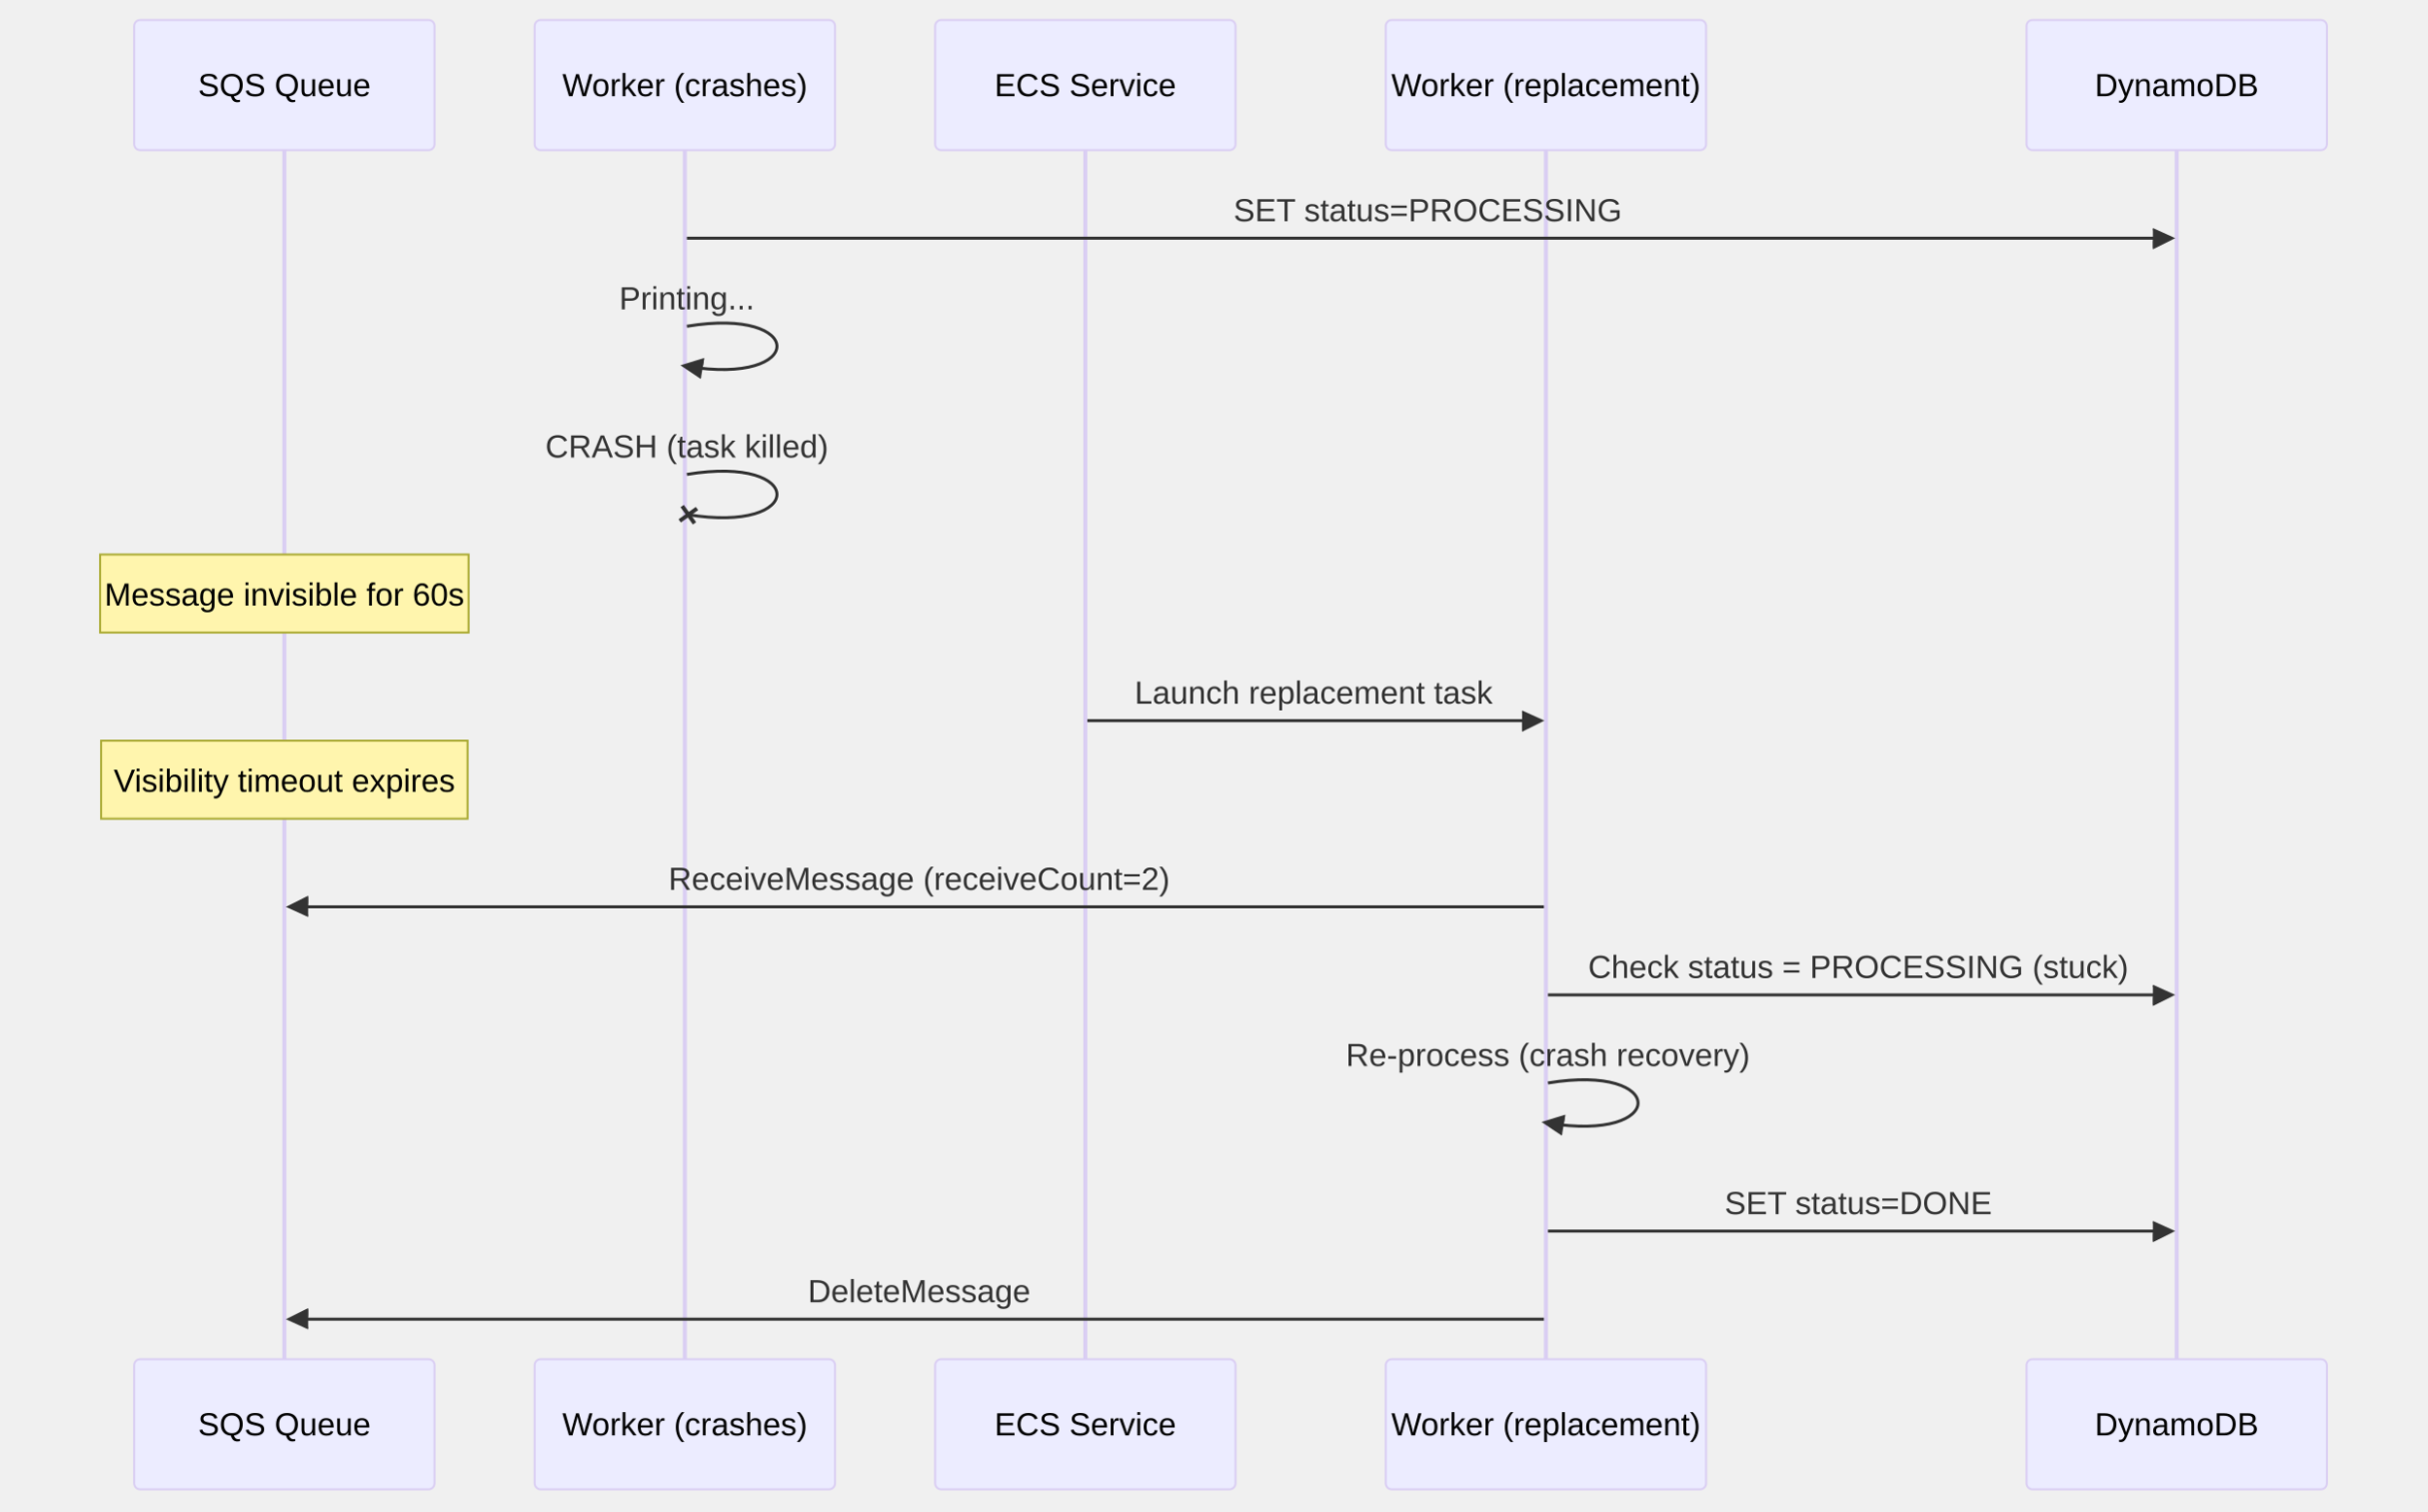
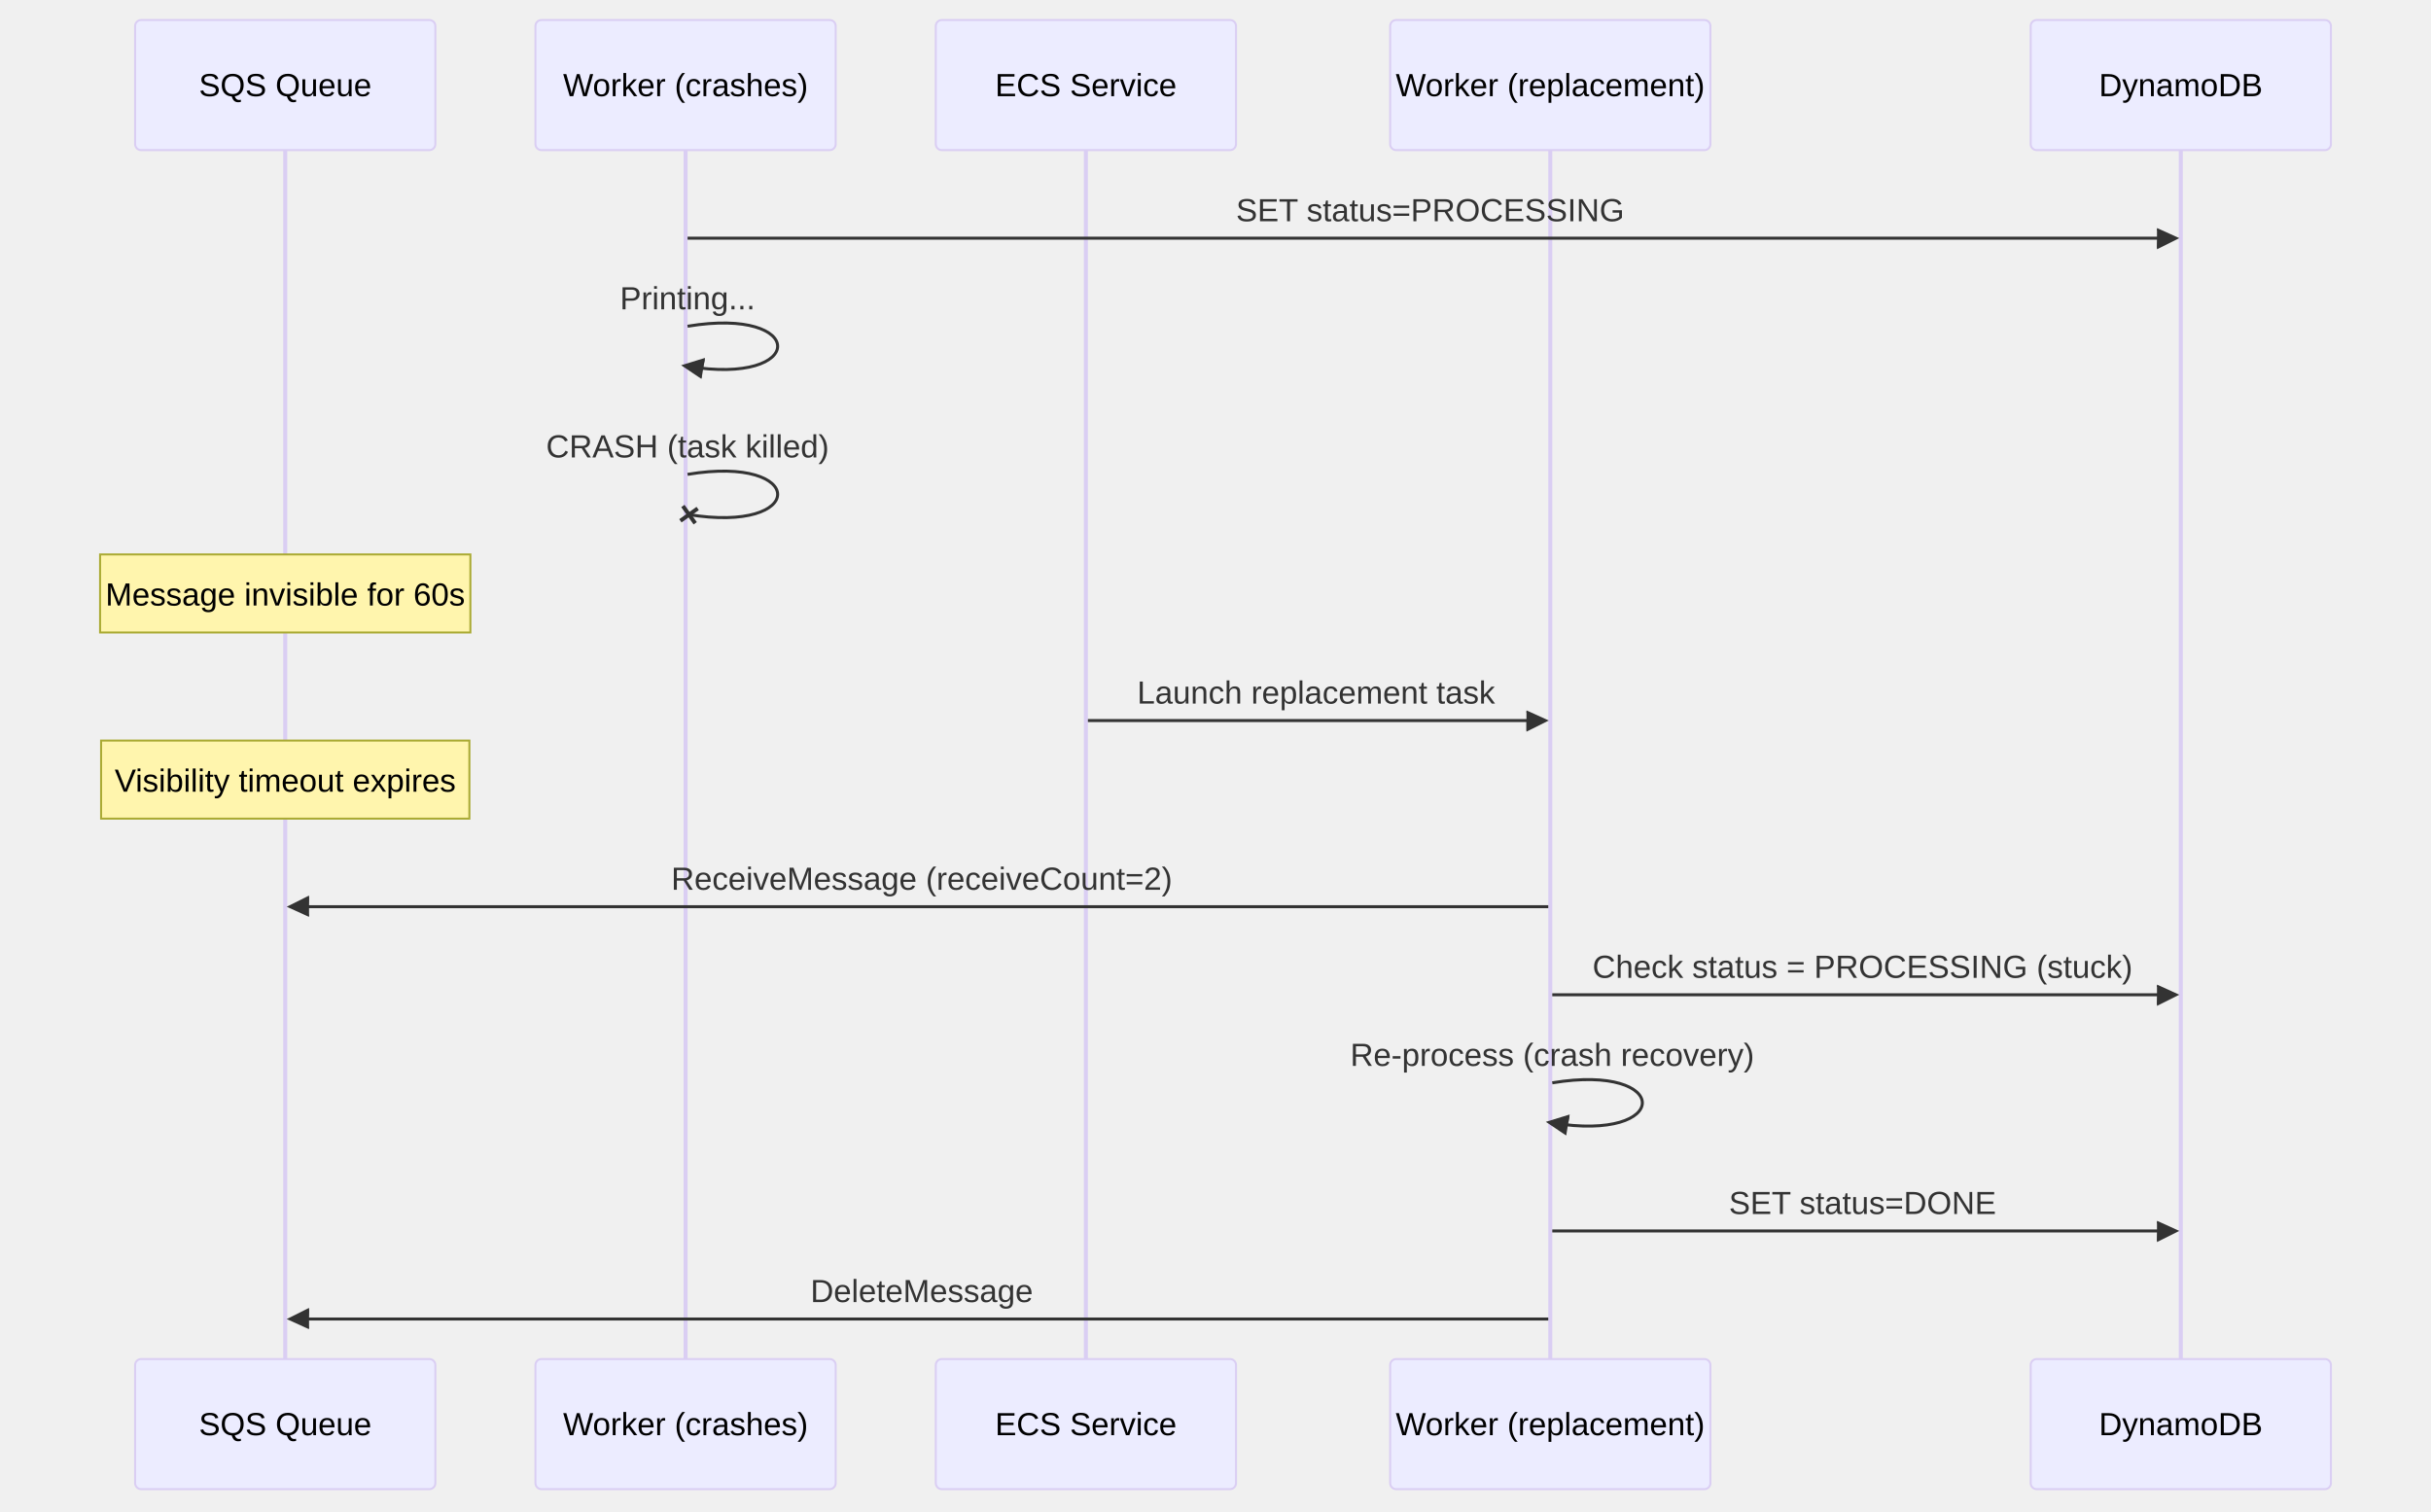
- <svg xmlns="http://www.w3.org/2000/svg" id="my-svg" width="100%" style="max-width: 1212px; background-color: transparent;" viewBox="-67 -10 1212 755" role="graphics-document document" aria-roledescription="sequence">
+ <svg xmlns="http://www.w3.org/2000/svg" id="my-svg" width="100%" style="max-width: 1214.5px; background-color: white;" viewBox="-67.5 -10 1214.5 755" role="graphics-document document" aria-roledescription="sequence">
  <g>
-     <rect x="945" y="669" fill="#eaeaea" stroke="#666" width="150" height="65" name="DDB" rx="3" ry="3" class="actor actor-bottom" />
-     <text x="1020" y="701.5" dominant-baseline="central" alignment-baseline="central" class="actor actor-box" style="text-anchor: middle; font-size: 16px; font-weight: 400;">
-       <tspan x="1020" dy="0">DynamoDB</tspan>
+     <rect x="947" y="669" fill="#eaeaea" stroke="#666" width="150" height="65" name="DDB" rx="3" ry="3" class="actor actor-bottom" />
+     <text x="1022" y="701.5" dominant-baseline="central" alignment-baseline="central" class="actor actor-box" style="text-anchor: middle; font-size: 16px; font-weight: 400;">
+       <tspan x="1022" dy="0">DynamoDB</tspan>
    </text>
  </g>
  <g>
-     <rect x="625" y="669" fill="#eaeaea" stroke="#666" width="160" height="65" name="W2" rx="3" ry="3" class="actor actor-bottom" />
-     <text x="705" y="701.5" dominant-baseline="central" alignment-baseline="central" class="actor actor-box" style="text-anchor: middle; font-size: 16px; font-weight: 400;">
-       <tspan x="705" dy="0">Worker (replacement)</tspan>
+     <rect x="627" y="669" fill="#eaeaea" stroke="#666" width="160" height="65" name="W2" rx="3" ry="3" class="actor actor-bottom" />
+     <text x="707" y="701.5" dominant-baseline="central" alignment-baseline="central" class="actor actor-box" style="text-anchor: middle; font-size: 16px; font-weight: 400;">
+       <tspan x="707" dy="0">Worker (replacement)</tspan>
    </text>
  </g>
  <g>
    <rect x="400" y="669" fill="#eaeaea" stroke="#666" width="150" height="65" name="ECS" rx="3" ry="3" class="actor actor-bottom" />
    <text x="475" y="701.5" dominant-baseline="central" alignment-baseline="central" class="actor actor-box" style="text-anchor: middle; font-size: 16px; font-weight: 400;">
      <tspan x="475" dy="0">ECS Service</tspan>
    </text>
  </g>
  <g>
    <rect x="200" y="669" fill="#eaeaea" stroke="#666" width="150" height="65" name="W1" rx="3" ry="3" class="actor actor-bottom" />
    <text x="275" y="701.5" dominant-baseline="central" alignment-baseline="central" class="actor actor-box" style="text-anchor: middle; font-size: 16px; font-weight: 400;">
      <tspan x="275" dy="0">Worker (crashes)</tspan>
    </text>
  </g>
  <g>
    <rect x="0" y="669" fill="#eaeaea" stroke="#666" width="150" height="65" name="SQS" rx="3" ry="3" class="actor actor-bottom" />
    <text x="75" y="701.5" dominant-baseline="central" alignment-baseline="central" class="actor actor-box" style="text-anchor: middle; font-size: 16px; font-weight: 400;">
      <tspan x="75" dy="0">SQS Queue</tspan>
    </text>
  </g>
  <g>
-     <line id="actor4" x1="1020" y1="65" x2="1020" y2="669" class="actor-line 200" stroke-width="0.5px" stroke="#999" name="DDB" />
+     <line id="actor4" x1="1022" y1="65" x2="1022" y2="669" class="actor-line 200" stroke-width="0.5px" stroke="#999" name="DDB" />
    <g id="root-4">
-       <rect x="945" y="0" fill="#eaeaea" stroke="#666" width="150" height="65" name="DDB" rx="3" ry="3" class="actor actor-top" />
-       <text x="1020" y="32.5" dominant-baseline="central" alignment-baseline="central" class="actor actor-box" style="text-anchor: middle; font-size: 16px; font-weight: 400;">
-         <tspan x="1020" dy="0">DynamoDB</tspan>
+       <rect x="947" y="0" fill="#eaeaea" stroke="#666" width="150" height="65" name="DDB" rx="3" ry="3" class="actor actor-top" />
+       <text x="1022" y="32.5" dominant-baseline="central" alignment-baseline="central" class="actor actor-box" style="text-anchor: middle; font-size: 16px; font-weight: 400;">
+         <tspan x="1022" dy="0">DynamoDB</tspan>
      </text>
    </g>
  </g>
  <g>
-     <line id="actor3" x1="705" y1="65" x2="705" y2="669" class="actor-line 200" stroke-width="0.5px" stroke="#999" name="W2" />
+     <line id="actor3" x1="707" y1="65" x2="707" y2="669" class="actor-line 200" stroke-width="0.5px" stroke="#999" name="W2" />
    <g id="root-3">
-       <rect x="625" y="0" fill="#eaeaea" stroke="#666" width="160" height="65" name="W2" rx="3" ry="3" class="actor actor-top" />
-       <text x="705" y="32.5" dominant-baseline="central" alignment-baseline="central" class="actor actor-box" style="text-anchor: middle; font-size: 16px; font-weight: 400;">
-         <tspan x="705" dy="0">Worker (replacement)</tspan>
+       <rect x="627" y="0" fill="#eaeaea" stroke="#666" width="160" height="65" name="W2" rx="3" ry="3" class="actor actor-top" />
+       <text x="707" y="32.5" dominant-baseline="central" alignment-baseline="central" class="actor actor-box" style="text-anchor: middle; font-size: 16px; font-weight: 400;">
+         <tspan x="707" dy="0">Worker (replacement)</tspan>
      </text>
    </g>
  </g>
  <g>
    <line id="actor2" x1="475" y1="65" x2="475" y2="669" class="actor-line 200" stroke-width="0.5px" stroke="#999" name="ECS" />
    <g id="root-2">
      <rect x="400" y="0" fill="#eaeaea" stroke="#666" width="150" height="65" name="ECS" rx="3" ry="3" class="actor actor-top" />
      <text x="475" y="32.5" dominant-baseline="central" alignment-baseline="central" class="actor actor-box" style="text-anchor: middle; font-size: 16px; font-weight: 400;">
        <tspan x="475" dy="0">ECS Service</tspan>
      </text>
    </g>
  </g>
  <g>
    <line id="actor1" x1="275" y1="65" x2="275" y2="669" class="actor-line 200" stroke-width="0.5px" stroke="#999" name="W1" />
    <g id="root-1">
      <rect x="200" y="0" fill="#eaeaea" stroke="#666" width="150" height="65" name="W1" rx="3" ry="3" class="actor actor-top" />
      <text x="275" y="32.5" dominant-baseline="central" alignment-baseline="central" class="actor actor-box" style="text-anchor: middle; font-size: 16px; font-weight: 400;">
        <tspan x="275" dy="0">Worker (crashes)</tspan>
      </text>
    </g>
  </g>
  <g>
    <line id="actor0" x1="75" y1="65" x2="75" y2="669" class="actor-line 200" stroke-width="0.5px" stroke="#999" name="SQS" />
    <g id="root-0">
      <rect x="0" y="0" fill="#eaeaea" stroke="#666" width="150" height="65" name="SQS" rx="3" ry="3" class="actor actor-top" />
      <text x="75" y="32.5" dominant-baseline="central" alignment-baseline="central" class="actor actor-box" style="text-anchor: middle; font-size: 16px; font-weight: 400;">
        <tspan x="75" dy="0">SQS Queue</tspan>
      </text>
    </g>
  </g>
  <style>#my-svg{font-family:"trebuchet ms",verdana,arial,sans-serif;font-size:16px;fill:#333;}@keyframes edge-animation-frame{from{stroke-dashoffset:0;}}@keyframes dash{to{stroke-dashoffset:0;}}#my-svg .edge-animation-slow{stroke-dasharray:9,5!important;stroke-dashoffset:900;animation:dash 50s linear infinite;stroke-linecap:round;}#my-svg .edge-animation-fast{stroke-dasharray:9,5!important;stroke-dashoffset:900;animation:dash 20s linear infinite;stroke-linecap:round;}#my-svg .error-icon{fill:#552222;}#my-svg .error-text{fill:#552222;stroke:#552222;}#my-svg .edge-thickness-normal{stroke-width:1px;}#my-svg .edge-thickness-thick{stroke-width:3.5px;}#my-svg .edge-pattern-solid{stroke-dasharray:0;}#my-svg .edge-thickness-invisible{stroke-width:0;fill:none;}#my-svg .edge-pattern-dashed{stroke-dasharray:3;}#my-svg .edge-pattern-dotted{stroke-dasharray:2;}#my-svg .marker{fill:#333333;stroke:#333333;}#my-svg .marker.cross{stroke:#333333;}#my-svg svg{font-family:"trebuchet ms",verdana,arial,sans-serif;font-size:16px;}#my-svg p{margin:0;}#my-svg .actor{stroke:hsl(259.626, 59.777%, 87.902%);fill:#ECECFF;}#my-svg text.actor&gt;tspan{fill:black;stroke:none;}#my-svg .actor-line{stroke:hsl(259.626, 59.777%, 87.902%);}#my-svg .innerArc{stroke-width:1.5;stroke-dasharray:none;}#my-svg .messageLine0{stroke-width:1.5;stroke-dasharray:none;stroke:#333;}#my-svg .messageLine1{stroke-width:1.5;stroke-dasharray:2,2;stroke:#333;}#my-svg #arrowhead path{fill:#333;stroke:#333;}#my-svg .sequenceNumber{fill:white;}#my-svg #sequencenumber{fill:#333;}#my-svg #crosshead path{fill:#333;stroke:#333;}#my-svg .messageText{fill:#333;stroke:none;}#my-svg .labelBox{stroke:hsl(259.626, 59.777%, 87.902%);fill:#ECECFF;}#my-svg .labelText,#my-svg .labelText&gt;tspan{fill:black;stroke:none;}#my-svg .loopText,#my-svg .loopText&gt;tspan{fill:black;stroke:none;}#my-svg .loopLine{stroke-width:2px;stroke-dasharray:2,2;stroke:hsl(259.626, 59.777%, 87.902%);fill:hsl(259.626, 59.777%, 87.902%);}#my-svg .note{stroke:#aaaa33;fill:#fff5ad;}#my-svg .noteText,#my-svg .noteText&gt;tspan{fill:black;stroke:none;}#my-svg .activation0{fill:#f4f4f4;stroke:#666;}#my-svg .activation1{fill:#f4f4f4;stroke:#666;}#my-svg .activation2{fill:#f4f4f4;stroke:#666;}#my-svg .actorPopupMenu{position:absolute;}#my-svg .actorPopupMenuPanel{position:absolute;fill:#ECECFF;box-shadow:0px 8px 16px 0px rgba(0,0,0,0.2);filter:drop-shadow(3px 5px 2px rgb(0 0 0 / 0.4));}#my-svg .actor-man line{stroke:hsl(259.626, 59.777%, 87.902%);fill:#ECECFF;}#my-svg .actor-man circle,#my-svg line{stroke:hsl(259.626, 59.777%, 87.902%);fill:#ECECFF;stroke-width:2px;}#my-svg :root{--mermaid-font-family:"trebuchet ms",verdana,arial,sans-serif;}</style>
  <g />
  <defs>
    <symbol id="computer" width="24" height="24">
      <path transform="scale(.5)" d="M2 2v13h20v-13h-20zm18 11h-16v-9h16v9zm-10.228 6l.466-1h3.524l.467 1h-4.457zm14.228 3h-24l2-6h2.104l-1.33 4h18.45l-1.297-4h2.073l2 6zm-5-10h-14v-7h14v7z" />
    </symbol>
  </defs>
  <defs>
    <symbol id="database" fill-rule="evenodd" clip-rule="evenodd">
      <path transform="scale(.5)" d="M12.258.001l.256.004.255.005.253.008.251.01.249.012.247.015.246.016.242.019.241.02.239.023.236.024.233.027.231.028.229.031.225.032.223.034.22.036.217.038.214.04.211.041.208.043.205.045.201.046.198.048.194.05.191.051.187.053.183.054.18.056.175.057.172.059.168.06.163.061.16.063.155.064.15.066.074.033.073.033.071.034.07.034.069.035.068.035.067.035.066.035.064.036.064.036.062.036.06.036.06.037.058.037.058.037.055.038.055.038.053.038.052.038.051.039.05.039.048.039.047.039.045.04.044.04.043.04.041.04.04.041.039.041.037.041.036.041.034.041.033.042.032.042.03.042.029.042.027.042.026.043.024.043.023.043.021.043.02.043.018.044.017.043.015.044.013.044.012.044.011.045.009.044.007.045.006.045.004.045.002.045.001.045v17l-.001.045-.002.045-.004.045-.006.045-.007.045-.009.044-.011.045-.012.044-.013.044-.015.044-.017.043-.018.044-.02.043-.021.043-.023.043-.024.043-.026.043-.027.042-.029.042-.03.042-.032.042-.033.042-.034.041-.036.041-.037.041-.039.041-.04.041-.041.04-.043.04-.044.04-.045.04-.047.039-.048.039-.05.039-.051.039-.052.038-.053.038-.055.038-.055.038-.058.037-.058.037-.06.037-.06.036-.062.036-.064.036-.064.036-.066.035-.067.035-.068.035-.069.035-.07.034-.071.034-.073.033-.074.033-.15.066-.155.064-.16.063-.163.061-.168.06-.172.059-.175.057-.18.056-.183.054-.187.053-.191.051-.194.05-.198.048-.201.046-.205.045-.208.043-.211.041-.214.04-.217.038-.22.036-.223.034-.225.032-.229.031-.231.028-.233.027-.236.024-.239.023-.241.02-.242.019-.246.016-.247.015-.249.012-.251.01-.253.008-.255.005-.256.004-.258.001-.258-.001-.256-.004-.255-.005-.253-.008-.251-.01-.249-.012-.247-.015-.245-.016-.243-.019-.241-.02-.238-.023-.236-.024-.234-.027-.231-.028-.228-.031-.226-.032-.223-.034-.22-.036-.217-.038-.214-.04-.211-.041-.208-.043-.204-.045-.201-.046-.198-.048-.195-.05-.19-.051-.187-.053-.184-.054-.179-.056-.176-.057-.172-.059-.167-.06-.164-.061-.159-.063-.155-.064-.151-.066-.074-.033-.072-.033-.072-.034-.07-.034-.069-.035-.068-.035-.067-.035-.066-.035-.064-.036-.063-.036-.062-.036-.061-.036-.06-.037-.058-.037-.057-.037-.056-.038-.055-.038-.053-.038-.052-.038-.051-.039-.049-.039-.049-.039-.046-.039-.046-.04-.044-.04-.043-.04-.041-.04-.04-.041-.039-.041-.037-.041-.036-.041-.034-.041-.033-.042-.032-.042-.03-.042-.029-.042-.027-.042-.026-.043-.024-.043-.023-.043-.021-.043-.02-.043-.018-.044-.017-.043-.015-.044-.013-.044-.012-.044-.011-.045-.009-.044-.007-.045-.006-.045-.004-.045-.002-.045-.001-.045v-17l.001-.045.002-.045.004-.045.006-.045.007-.045.009-.044.011-.045.012-.044.013-.044.015-.044.017-.043.018-.044.02-.043.021-.043.023-.043.024-.043.026-.043.027-.042.029-.042.03-.042.032-.042.033-.042.034-.041.036-.041.037-.041.039-.041.04-.041.041-.04.043-.04.044-.04.046-.04.046-.039.049-.039.049-.039.051-.039.052-.038.053-.038.055-.038.056-.038.057-.037.058-.037.06-.037.061-.036.062-.036.063-.036.064-.036.066-.035.067-.035.068-.035.069-.035.07-.034.072-.034.072-.033.074-.033.151-.066.155-.064.159-.063.164-.061.167-.06.172-.059.176-.057.179-.056.184-.054.187-.053.19-.051.195-.05.198-.048.201-.046.204-.045.208-.043.211-.041.214-.04.217-.038.22-.036.223-.034.226-.032.228-.031.231-.028.234-.027.236-.024.238-.023.241-.02.243-.019.245-.016.247-.015.249-.012.251-.01.253-.008.255-.005.256-.004.258-.001.258.001zm-9.258 20.499v.01l.001.021.003.021.004.022.005.021.006.022.007.022.009.023.01.022.011.023.012.023.013.023.015.023.016.024.017.023.018.024.019.024.021.024.022.025.023.024.024.025.052.049.056.05.061.051.066.051.07.051.075.051.079.052.084.052.088.052.092.052.097.052.102.051.105.052.11.052.114.051.119.051.123.051.127.05.131.05.135.05.139.048.144.049.147.047.152.047.155.047.16.045.163.045.167.043.171.043.176.041.178.041.183.039.187.039.19.037.194.035.197.035.202.033.204.031.209.03.212.029.216.027.219.025.222.024.226.021.23.02.233.018.236.016.24.015.243.012.246.01.249.008.253.005.256.004.259.001.26-.001.257-.004.254-.005.25-.008.247-.011.244-.012.241-.014.237-.016.233-.018.231-.021.226-.021.224-.024.22-.026.216-.027.212-.028.21-.031.205-.031.202-.034.198-.034.194-.036.191-.037.187-.039.183-.04.179-.04.175-.042.172-.043.168-.044.163-.045.16-.046.155-.046.152-.047.148-.048.143-.049.139-.049.136-.05.131-.05.126-.05.123-.051.118-.052.114-.051.11-.052.106-.052.101-.052.096-.052.092-.052.088-.053.083-.051.079-.052.074-.052.07-.051.065-.051.06-.051.056-.05.051-.05.023-.024.023-.025.021-.024.02-.024.019-.024.018-.024.017-.024.015-.023.014-.024.013-.023.012-.023.01-.023.01-.022.008-.022.006-.022.006-.022.004-.022.004-.021.001-.021.001-.021v-4.127l-.077.055-.08.053-.083.054-.085.053-.087.052-.09.052-.093.051-.095.05-.097.05-.1.049-.102.049-.105.048-.106.047-.109.047-.111.046-.114.045-.115.045-.118.044-.12.043-.122.042-.124.042-.126.041-.128.04-.13.04-.132.038-.134.038-.135.037-.138.037-.139.035-.142.035-.143.034-.144.033-.147.032-.148.031-.15.03-.151.03-.153.029-.154.027-.156.027-.158.026-.159.025-.161.024-.162.023-.163.022-.165.021-.166.02-.167.019-.169.018-.169.017-.171.016-.173.015-.173.014-.175.013-.175.012-.177.011-.178.01-.179.008-.179.008-.181.006-.182.005-.182.004-.184.003-.184.002h-.37l-.184-.002-.184-.003-.182-.004-.182-.005-.181-.006-.179-.008-.179-.008-.178-.01-.176-.011-.176-.012-.175-.013-.173-.014-.172-.015-.171-.016-.17-.017-.169-.018-.167-.019-.166-.02-.165-.021-.163-.022-.162-.023-.161-.024-.159-.025-.157-.026-.156-.027-.155-.027-.153-.029-.151-.03-.15-.03-.148-.031-.146-.032-.145-.033-.143-.034-.141-.035-.14-.035-.137-.037-.136-.037-.134-.038-.132-.038-.13-.04-.128-.04-.126-.041-.124-.042-.122-.042-.12-.044-.117-.043-.116-.045-.113-.045-.112-.046-.109-.047-.106-.047-.105-.048-.102-.049-.1-.049-.097-.05-.095-.05-.093-.052-.09-.051-.087-.052-.085-.053-.083-.054-.08-.054-.077-.054v4.127zm0-5.654v.011l.001.021.003.021.004.021.005.022.006.022.007.022.009.022.01.022.011.023.012.023.013.023.015.024.016.023.017.024.018.024.019.024.021.024.022.024.023.025.024.024.052.05.056.05.061.05.066.051.07.051.075.052.079.051.084.052.088.052.092.052.097.052.102.052.105.052.11.051.114.051.119.052.123.05.127.051.131.05.135.049.139.049.144.048.147.048.152.047.155.046.16.045.163.045.167.044.171.042.176.042.178.04.183.04.187.038.19.037.194.036.197.034.202.033.204.032.209.03.212.028.216.027.219.025.222.024.226.022.23.02.233.018.236.016.24.014.243.012.246.01.249.008.253.006.256.003.259.001.26-.001.257-.003.254-.006.25-.008.247-.01.244-.012.241-.015.237-.016.233-.018.231-.02.226-.022.224-.024.22-.025.216-.027.212-.029.21-.03.205-.032.202-.033.198-.035.194-.036.191-.037.187-.039.183-.039.179-.041.175-.042.172-.043.168-.044.163-.045.16-.045.155-.047.152-.047.148-.048.143-.048.139-.05.136-.049.131-.05.126-.051.123-.051.118-.051.114-.052.11-.052.106-.052.101-.052.096-.052.092-.052.088-.052.083-.052.079-.052.074-.051.07-.052.065-.051.06-.05.056-.051.051-.049.023-.025.023-.024.021-.025.02-.024.019-.024.018-.024.017-.024.015-.023.014-.023.013-.024.012-.022.01-.023.01-.023.008-.022.006-.022.006-.022.004-.021.004-.022.001-.021.001-.021v-4.139l-.077.054-.08.054-.083.054-.085.052-.087.053-.09.051-.093.051-.095.051-.097.05-.1.049-.102.049-.105.048-.106.047-.109.047-.111.046-.114.045-.115.044-.118.044-.12.044-.122.042-.124.042-.126.041-.128.04-.13.039-.132.039-.134.038-.135.037-.138.036-.139.036-.142.035-.143.033-.144.033-.147.033-.148.031-.15.03-.151.03-.153.028-.154.028-.156.027-.158.026-.159.025-.161.024-.162.023-.163.022-.165.021-.166.02-.167.019-.169.018-.169.017-.171.016-.173.015-.173.014-.175.013-.175.012-.177.011-.178.009-.179.009-.179.007-.181.007-.182.005-.182.004-.184.003-.184.002h-.37l-.184-.002-.184-.003-.182-.004-.182-.005-.181-.007-.179-.007-.179-.009-.178-.009-.176-.011-.176-.012-.175-.013-.173-.014-.172-.015-.171-.016-.17-.017-.169-.018-.167-.019-.166-.02-.165-.021-.163-.022-.162-.023-.161-.024-.159-.025-.157-.026-.156-.027-.155-.028-.153-.028-.151-.03-.15-.03-.148-.031-.146-.033-.145-.033-.143-.033-.141-.035-.14-.036-.137-.036-.136-.037-.134-.038-.132-.039-.13-.039-.128-.04-.126-.041-.124-.042-.122-.043-.12-.043-.117-.044-.116-.044-.113-.046-.112-.046-.109-.046-.106-.047-.105-.048-.102-.049-.1-.049-.097-.05-.095-.051-.093-.051-.09-.051-.087-.053-.085-.052-.083-.054-.08-.054-.077-.054v4.139zm0-5.666v.011l.001.02.003.022.004.021.005.022.006.021.007.022.009.023.01.022.011.023.012.023.013.023.015.023.016.024.017.024.018.023.019.024.021.025.022.024.023.024.024.025.052.05.056.05.061.05.066.051.07.051.075.052.079.051.084.052.088.052.092.052.097.052.102.052.105.051.11.052.114.051.119.051.123.051.127.05.131.05.135.05.139.049.144.048.147.048.152.047.155.046.16.045.163.045.167.043.171.043.176.042.178.04.183.04.187.038.19.037.194.036.197.034.202.033.204.032.209.03.212.028.216.027.219.025.222.024.226.021.23.02.233.018.236.017.24.014.243.012.246.01.249.008.253.006.256.003.259.001.26-.001.257-.003.254-.006.25-.008.247-.01.244-.013.241-.014.237-.016.233-.018.231-.02.226-.022.224-.024.22-.025.216-.027.212-.029.21-.03.205-.032.202-.033.198-.035.194-.036.191-.037.187-.039.183-.039.179-.041.175-.042.172-.043.168-.044.163-.045.16-.045.155-.047.152-.047.148-.048.143-.049.139-.049.136-.049.131-.051.126-.05.123-.051.118-.052.114-.051.11-.052.106-.052.101-.052.096-.052.092-.052.088-.052.083-.052.079-.052.074-.052.07-.051.065-.051.06-.051.056-.05.051-.049.023-.025.023-.025.021-.024.02-.024.019-.024.018-.024.017-.024.015-.023.014-.024.013-.023.012-.023.01-.022.01-.023.008-.022.006-.022.006-.022.004-.022.004-.021.001-.021.001-.021v-4.153l-.077.054-.08.054-.083.053-.085.053-.087.053-.09.051-.093.051-.095.051-.097.05-.1.049-.102.048-.105.048-.106.048-.109.046-.111.046-.114.046-.115.044-.118.044-.12.043-.122.043-.124.042-.126.041-.128.04-.13.039-.132.039-.134.038-.135.037-.138.036-.139.036-.142.034-.143.034-.144.033-.147.032-.148.032-.15.03-.151.03-.153.028-.154.028-.156.027-.158.026-.159.024-.161.024-.162.023-.163.023-.165.021-.166.02-.167.019-.169.018-.169.017-.171.016-.173.015-.173.014-.175.013-.175.012-.177.01-.178.01-.179.009-.179.007-.181.006-.182.006-.182.004-.184.003-.184.001-.185.001-.185-.001-.184-.001-.184-.003-.182-.004-.182-.006-.181-.006-.179-.007-.179-.009-.178-.01-.176-.01-.176-.012-.175-.013-.173-.014-.172-.015-.171-.016-.17-.017-.169-.018-.167-.019-.166-.02-.165-.021-.163-.023-.162-.023-.161-.024-.159-.024-.157-.026-.156-.027-.155-.028-.153-.028-.151-.03-.15-.03-.148-.032-.146-.032-.145-.033-.143-.034-.141-.034-.14-.036-.137-.036-.136-.037-.134-.038-.132-.039-.13-.039-.128-.041-.126-.041-.124-.041-.122-.043-.12-.043-.117-.044-.116-.044-.113-.046-.112-.046-.109-.046-.106-.048-.105-.048-.102-.048-.1-.05-.097-.049-.095-.051-.093-.051-.09-.052-.087-.052-.085-.053-.083-.053-.08-.054-.077-.054v4.153zm8.74-8.179l-.257.004-.254.005-.25.008-.247.011-.244.012-.241.014-.237.016-.233.018-.231.021-.226.022-.224.023-.22.026-.216.027-.212.028-.21.031-.205.032-.202.033-.198.034-.194.036-.191.038-.187.038-.183.04-.179.041-.175.042-.172.043-.168.043-.163.045-.16.046-.155.046-.152.048-.148.048-.143.048-.139.049-.136.05-.131.05-.126.051-.123.051-.118.051-.114.052-.11.052-.106.052-.101.052-.096.052-.092.052-.088.052-.083.052-.079.052-.074.051-.07.052-.065.051-.06.05-.056.05-.051.05-.023.025-.023.024-.021.024-.02.025-.019.024-.018.024-.017.023-.015.024-.014.023-.013.023-.012.023-.01.023-.01.022-.008.022-.006.023-.006.021-.004.022-.004.021-.001.021-.001.021.001.021.001.021.004.021.004.022.006.021.006.023.008.022.01.022.01.023.012.023.013.023.014.023.015.024.017.023.018.024.019.024.02.025.021.024.023.024.023.025.051.05.056.05.06.05.065.051.07.052.074.051.079.052.083.052.088.052.092.052.096.052.101.052.106.052.11.052.114.052.118.051.123.051.126.051.131.05.136.05.139.049.143.048.148.048.152.048.155.046.16.046.163.045.168.043.172.043.175.042.179.041.183.04.187.038.191.038.194.036.198.034.202.033.205.032.21.031.212.028.216.027.22.026.224.023.226.022.231.021.233.018.237.016.241.014.244.012.247.011.25.008.254.005.257.004.26.001.26-.001.257-.004.254-.005.25-.008.247-.011.244-.012.241-.014.237-.016.233-.018.231-.021.226-.022.224-.023.22-.026.216-.027.212-.028.21-.031.205-.032.202-.033.198-.034.194-.036.191-.038.187-.038.183-.04.179-.041.175-.042.172-.043.168-.043.163-.045.16-.046.155-.046.152-.048.148-.048.143-.048.139-.049.136-.05.131-.05.126-.051.123-.051.118-.051.114-.052.11-.052.106-.052.101-.052.096-.052.092-.052.088-.052.083-.052.079-.052.074-.051.07-.052.065-.051.06-.05.056-.05.051-.05.023-.025.023-.024.021-.024.02-.025.019-.024.018-.024.017-.023.015-.024.014-.023.013-.023.012-.023.01-.023.01-.022.008-.022.006-.023.006-.021.004-.022.004-.021.001-.021.001-.021-.001-.021-.001-.021-.004-.021-.004-.022-.006-.021-.006-.023-.008-.022-.01-.022-.01-.023-.012-.023-.013-.023-.014-.023-.015-.024-.017-.023-.018-.024-.019-.024-.02-.025-.021-.024-.023-.024-.023-.025-.051-.05-.056-.05-.06-.05-.065-.051-.07-.052-.074-.051-.079-.052-.083-.052-.088-.052-.092-.052-.096-.052-.101-.052-.106-.052-.11-.052-.114-.052-.118-.051-.123-.051-.126-.051-.131-.05-.136-.05-.139-.049-.143-.048-.148-.048-.152-.048-.155-.046-.16-.046-.163-.045-.168-.043-.172-.043-.175-.042-.179-.041-.183-.04-.187-.038-.191-.038-.194-.036-.198-.034-.202-.033-.205-.032-.21-.031-.212-.028-.216-.027-.22-.026-.224-.023-.226-.022-.231-.021-.233-.018-.237-.016-.241-.014-.244-.012-.247-.011-.25-.008-.254-.005-.257-.004-.26-.001-.26.001z" />
    </symbol>
  </defs>
  <defs>
    <symbol id="clock" width="24" height="24">
      <path transform="scale(.5)" d="M12 2c5.514 0 10 4.486 10 10s-4.486 10-10 10-10-4.486-10-10 4.486-10 10-10zm0-2c-6.627 0-12 5.373-12 12s5.373 12 12 12 12-5.373 12-12-5.373-12-12-12zm5.848 12.459c.202.038.202.333.001.372-1.907.361-6.045 1.111-6.547 1.111-.719 0-1.301-.582-1.301-1.301 0-.512.77-5.447 1.125-7.445.034-.192.312-.181.343.014l.985 6.238 5.394 1.011z" />
    </symbol>
  </defs>
  <defs>
    <marker id="arrowhead" refX="7.9" refY="5" markerUnits="userSpaceOnUse" markerWidth="12" markerHeight="12" orient="auto-start-reverse">
      <path d="M -1 0 L 10 5 L 0 10 z" />
    </marker>
  </defs>
  <defs>
    <marker id="crosshead" markerWidth="15" markerHeight="8" orient="auto" refX="4" refY="4.5">
      <path fill="none" stroke="#000000" stroke-width="1pt" d="M 1,2 L 6,7 M 6,2 L 1,7" style="stroke-dasharray: 0, 0;" />
    </marker>
  </defs>
  <defs>
    <marker id="filled-head" refX="15.5" refY="7" markerWidth="20" markerHeight="28" orient="auto">
      <path d="M 18,7 L9,13 L14,7 L9,1 Z" />
    </marker>
  </defs>
  <defs>
    <marker id="sequencenumber" refX="15" refY="15" markerWidth="60" markerHeight="40" orient="auto">
      <circle cx="15" cy="15" r="6" />
    </marker>
  </defs>
  <defs>
    <marker id="solidTopArrowHead" refX="7.9" refY="7.25" markerUnits="userSpaceOnUse" markerWidth="12" markerHeight="12" orient="auto-start-reverse">
      <path d="M 0 0 L 10 8 L 0 8 z" />
    </marker>
  </defs>
  <defs>
    <marker id="solidBottomArrowHead" refX="7.9" refY="0.75" markerUnits="userSpaceOnUse" markerWidth="12" markerHeight="12" orient="auto-start-reverse">
      <path d="M 0 0 L 10 0 L 0 8 z" />
    </marker>
  </defs>
  <defs>
    <marker id="stickTopArrowHead" refX="7.5" refY="7" markerUnits="userSpaceOnUse" markerWidth="12" markerHeight="12" orient="auto-start-reverse">
      <path d="M 0 0 L 7 7" stroke="black" stroke-width="1.5" fill="none" />
    </marker>
  </defs>
  <defs>
    <marker id="stickBottomArrowHead" refX="7.5" refY="0" markerUnits="userSpaceOnUse" markerWidth="12" markerHeight="12" orient="auto-start-reverse">
      <path d="M 0 7 L 7 0" stroke="black" stroke-width="1.5" fill="none" />
    </marker>
  </defs>
  <g>
-     <rect x="-17" y="267" fill="#EDF2AE" stroke="#666" width="184" height="39" class="note" />
+     <rect x="-17.5" y="267" fill="#EDF2AE" stroke="#666" width="185" height="39" class="note" />
    <text x="75" y="272" text-anchor="middle" dominant-baseline="middle" alignment-baseline="middle" class="noteText" dy="1em" style="font-size: 16px; font-weight: 400;">
      <tspan x="75">Message invisible for 60s</tspan>
    </text>
  </g>
  <g>
-     <rect x="-16.5" y="360" fill="#EDF2AE" stroke="#666" width="183" height="39" class="note" />
+     <rect x="-17" y="360" fill="#EDF2AE" stroke="#666" width="184" height="39" class="note" />
    <text x="75" y="365" text-anchor="middle" dominant-baseline="middle" alignment-baseline="middle" class="noteText" dy="1em" style="font-size: 16px; font-weight: 400;">
      <tspan x="75">Visibility timeout expires</tspan>
    </text>
  </g>
-   <text x="646" y="80" text-anchor="middle" dominant-baseline="middle" alignment-baseline="middle" class="messageText" dy="1em" style="font-size: 16px; font-weight: 400;">SET status=PROCESSING</text>
-   <line x1="276" y1="109" x2="1016" y2="109" class="messageLine0" stroke-width="2" stroke="none" marker-end="url(#arrowhead)" style="fill: none;" />
+   <text x="647" y="80" text-anchor="middle" dominant-baseline="middle" alignment-baseline="middle" class="messageText" dy="1em" style="font-size: 16px; font-weight: 400;">SET status=PROCESSING</text>
+   <line x1="276" y1="109" x2="1018" y2="109" class="messageLine0" stroke-width="2" stroke="none" marker-end="url(#arrowhead)" style="fill: none;" />
  <text x="276" y="124" text-anchor="middle" dominant-baseline="middle" alignment-baseline="middle" class="messageText" dy="1em" style="font-size: 16px; font-weight: 400;">Printing...</text>
  <path d="M 276,153 C 336,143 336,183 276,173" class="messageLine0" stroke-width="2" stroke="none" marker-end="url(#arrowhead)" style="fill: none;" />
  <text x="276" y="198" text-anchor="middle" dominant-baseline="middle" alignment-baseline="middle" class="messageText" dy="1em" style="font-size: 16px; font-weight: 400;">CRASH (task killed)</text>
  <path d="M 276,227 C 336,217 336,257 276,247" class="messageLine0" stroke-width="2" stroke="none" marker-end="url(#crosshead)" style="fill: none;" />
-   <text x="589" y="321" text-anchor="middle" dominant-baseline="middle" alignment-baseline="middle" class="messageText" dy="1em" style="font-size: 16px; font-weight: 400;">Launch replacement task</text>
-   <line x1="476" y1="350" x2="701" y2="350" class="messageLine0" stroke-width="2" stroke="none" marker-end="url(#arrowhead)" style="fill: none;" />
-   <text x="392" y="414" text-anchor="middle" dominant-baseline="middle" alignment-baseline="middle" class="messageText" dy="1em" style="font-size: 16px; font-weight: 400;">ReceiveMessage (receiveCount=2)</text>
-   <line x1="704" y1="443" x2="79" y2="443" class="messageLine0" stroke-width="2" stroke="none" marker-end="url(#arrowhead)" style="fill: none;" />
-   <text x="861" y="458" text-anchor="middle" dominant-baseline="middle" alignment-baseline="middle" class="messageText" dy="1em" style="font-size: 16px; font-weight: 400;">Check status = PROCESSING (stuck)</text>
-   <line x1="706" y1="487" x2="1016" y2="487" class="messageLine0" stroke-width="2" stroke="none" marker-end="url(#arrowhead)" style="fill: none;" />
-   <text x="706" y="502" text-anchor="middle" dominant-baseline="middle" alignment-baseline="middle" class="messageText" dy="1em" style="font-size: 16px; font-weight: 400;">Re-process (crash recovery)</text>
-   <path d="M 706,531 C 766,521 766,561 706,551" class="messageLine0" stroke-width="2" stroke="none" marker-end="url(#arrowhead)" style="fill: none;" />
-   <text x="861" y="576" text-anchor="middle" dominant-baseline="middle" alignment-baseline="middle" class="messageText" dy="1em" style="font-size: 16px; font-weight: 400;">SET status=DONE</text>
-   <line x1="706" y1="605" x2="1016" y2="605" class="messageLine0" stroke-width="2" stroke="none" marker-end="url(#arrowhead)" style="fill: none;" />
-   <text x="392" y="620" text-anchor="middle" dominant-baseline="middle" alignment-baseline="middle" class="messageText" dy="1em" style="font-size: 16px; font-weight: 400;">DeleteMessage</text>
-   <line x1="704" y1="649" x2="79" y2="649" class="messageLine0" stroke-width="2" stroke="none" marker-end="url(#arrowhead)" style="fill: none;" />
+   <text x="590" y="321" text-anchor="middle" dominant-baseline="middle" alignment-baseline="middle" class="messageText" dy="1em" style="font-size: 16px; font-weight: 400;">Launch replacement task</text>
+   <line x1="476" y1="350" x2="703" y2="350" class="messageLine0" stroke-width="2" stroke="none" marker-end="url(#arrowhead)" style="fill: none;" />
+   <text x="393" y="414" text-anchor="middle" dominant-baseline="middle" alignment-baseline="middle" class="messageText" dy="1em" style="font-size: 16px; font-weight: 400;">ReceiveMessage (receiveCount=2)</text>
+   <line x1="706" y1="443" x2="79" y2="443" class="messageLine0" stroke-width="2" stroke="none" marker-end="url(#arrowhead)" style="fill: none;" />
+   <text x="863" y="458" text-anchor="middle" dominant-baseline="middle" alignment-baseline="middle" class="messageText" dy="1em" style="font-size: 16px; font-weight: 400;">Check status = PROCESSING (stuck)</text>
+   <line x1="708" y1="487" x2="1018" y2="487" class="messageLine0" stroke-width="2" stroke="none" marker-end="url(#arrowhead)" style="fill: none;" />
+   <text x="708" y="502" text-anchor="middle" dominant-baseline="middle" alignment-baseline="middle" class="messageText" dy="1em" style="font-size: 16px; font-weight: 400;">Re-process (crash recovery)</text>
+   <path d="M 708,531 C 768,521 768,561 708,551" class="messageLine0" stroke-width="2" stroke="none" marker-end="url(#arrowhead)" style="fill: none;" />
+   <text x="863" y="576" text-anchor="middle" dominant-baseline="middle" alignment-baseline="middle" class="messageText" dy="1em" style="font-size: 16px; font-weight: 400;">SET status=DONE</text>
+   <line x1="708" y1="605" x2="1018" y2="605" class="messageLine0" stroke-width="2" stroke="none" marker-end="url(#arrowhead)" style="fill: none;" />
+   <text x="393" y="620" text-anchor="middle" dominant-baseline="middle" alignment-baseline="middle" class="messageText" dy="1em" style="font-size: 16px; font-weight: 400;">DeleteMessage</text>
+   <line x1="706" y1="649" x2="79" y2="649" class="messageLine0" stroke-width="2" stroke="none" marker-end="url(#arrowhead)" style="fill: none;" />
</svg>
